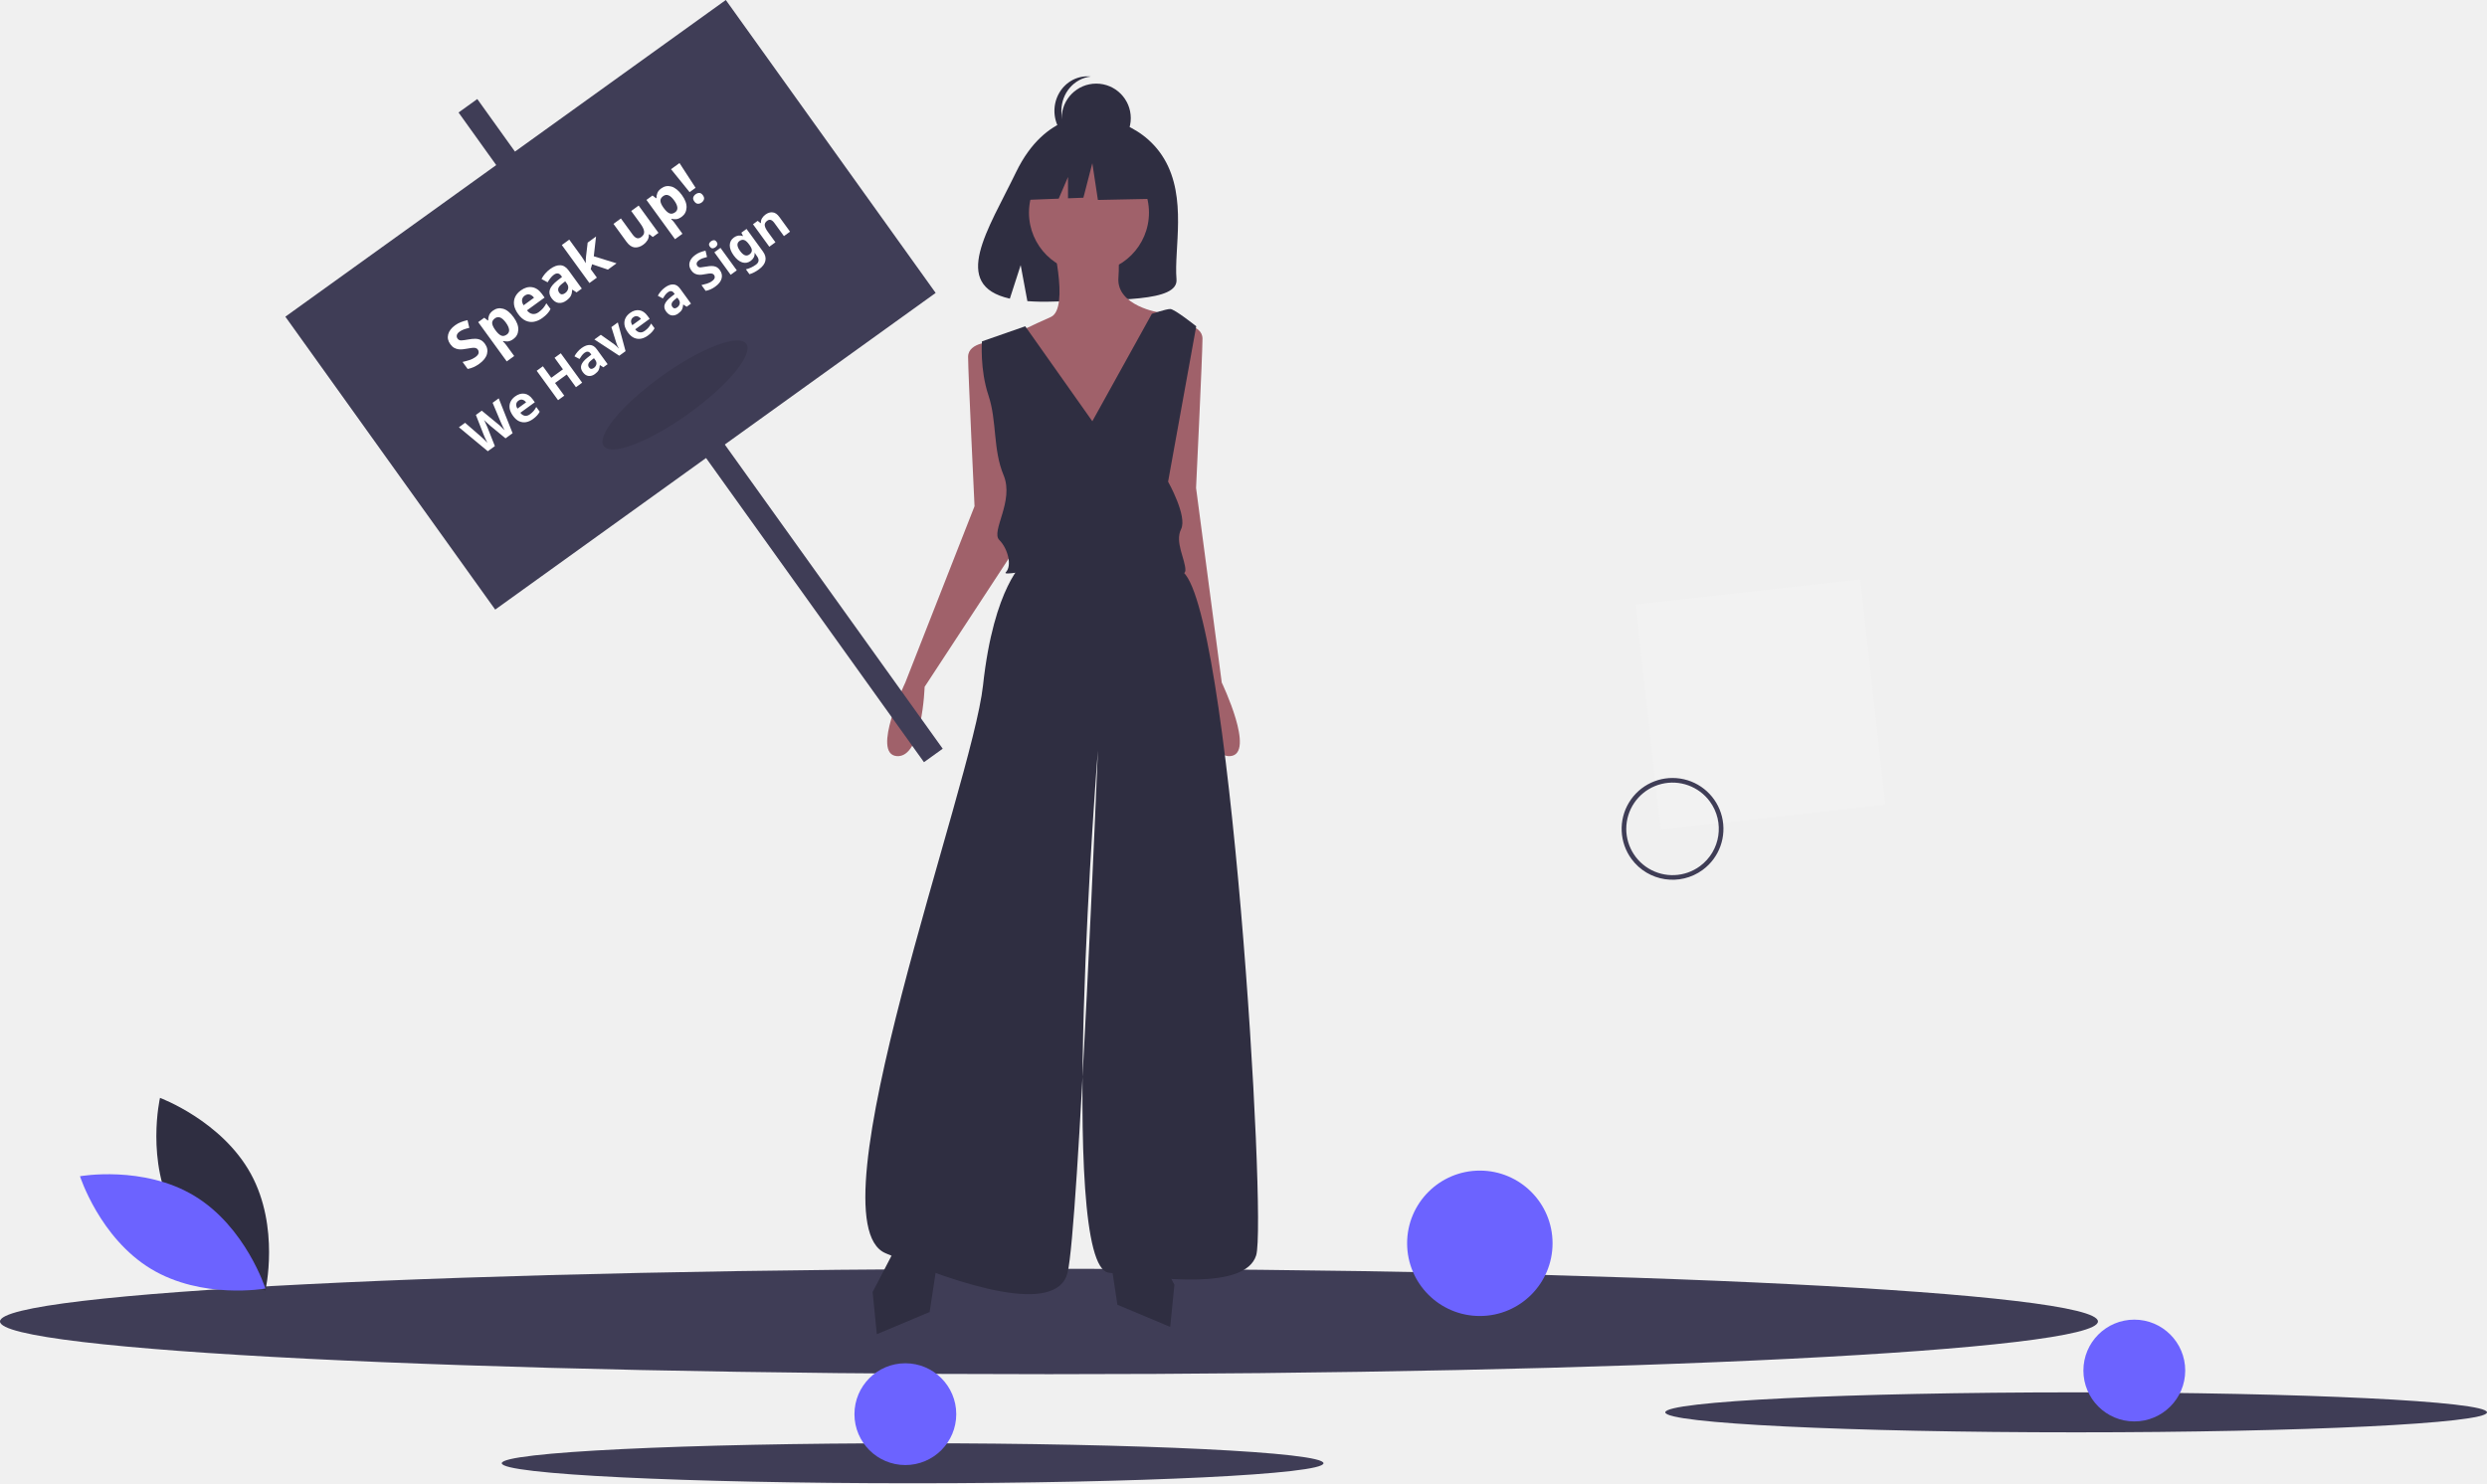
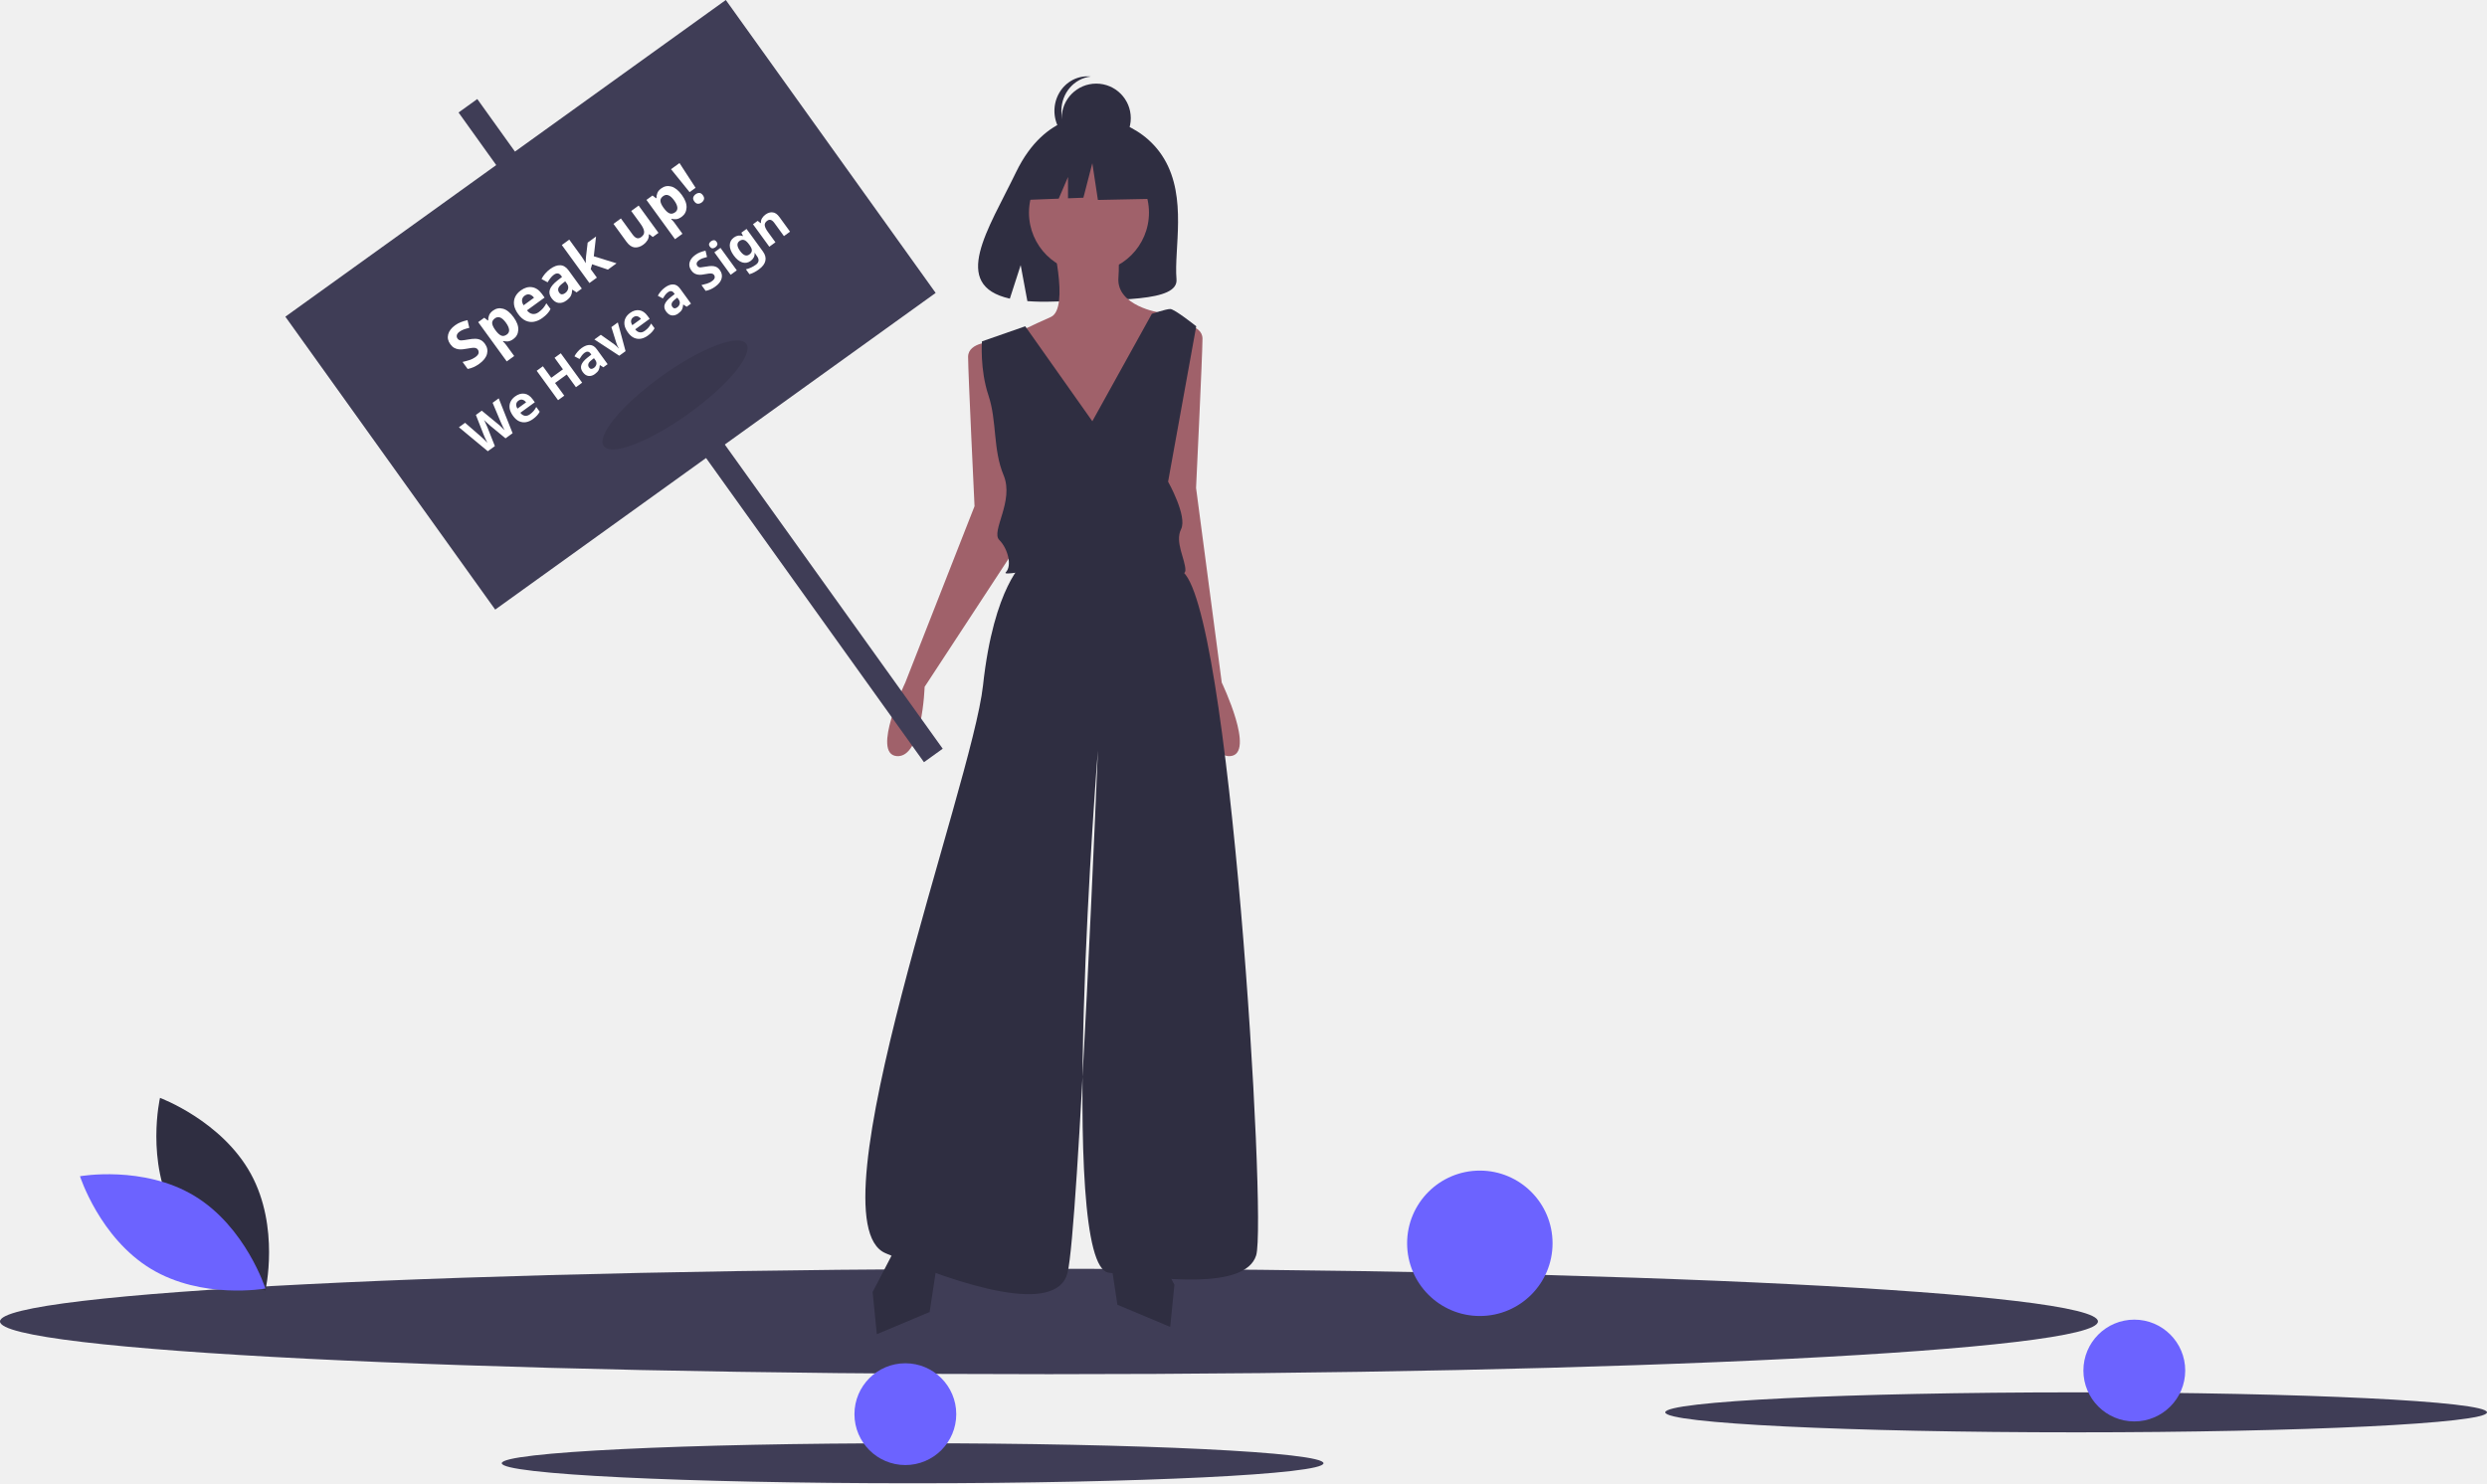
<svg xmlns="http://www.w3.org/2000/svg" width="684px" height="408px" viewBox="0 0 684 408" version="1.1">
  <g id="Main-Design" stroke="none" stroke-width="1" fill="none" fill-rule="evenodd">
    <g id="Booklov-Landing-Page" transform="translate(-472, -4838)">
      <g id="undraw_feeling_of_joy_ioj2" transform="translate(472, 4838)">
        <ellipse id="Oval" fill="#3F3D56" cx="288.5" cy="363.5" rx="288.5" ry="14.5" />
        <ellipse id="Oval" fill="#3F3D56" cx="571" cy="388.5" rx="113" ry="5.5" />
        <ellipse id="Oval" fill="#3F3D56" cx="251" cy="402.5" rx="113" ry="5.5" />
        <circle id="Oval" fill="#6C63FF" cx="249" cy="389" r="14" />
        <circle id="Oval" fill="#6C63FF" cx="407" cy="342" r="20" />
        <circle id="Oval" fill="#6C63FF" cx="587" cy="377" r="14" />
        <circle id="Oval" fill="#2F2E41" cx="301.5" cy="32.5" r="9.5" />
        <path d="M291.91,30.5 C291.91,25.641 295.401,21.565 300,21.054 C296.559,20.669 293.211,22.38 291.376,25.462 C289.541,28.544 289.541,32.456 291.376,35.538 C293.211,38.62 296.559,40.331 300,39.946 C295.401,39.435 291.91,35.359 291.91,30.5 Z" id="Path" fill="#2F2E41" />
        <path d="M320.178,43.697 C313.545,32.561 300.424,32.042 300.424,32.042 C300.424,32.042 287.638,30.417 279.436,47.377 C271.79,63.185 261.239,78.448 277.737,82.149 L280.717,72.932 L282.562,82.835 C284.911,83.003 287.268,83.043 289.621,82.955 C307.289,82.388 324.115,83.12 323.573,76.821 C322.853,68.446 326.559,54.412 320.178,43.697 Z" id="Path" fill="#2F2E41" />
        <path d="M289,64.4 C289,64.4 294.4,84.8 289,87.2 C283.6,89.6 280,91.4 280,91.4 L286,114.8 L298,128 L313,112.4 L319,93.8 L319,86 C319,86 307,84.2 307.6,76.4 C307.941,71.567 307.536,66.71 306.4,62 L289,64.4 Z" id="Path" fill="#A0616A" />
        <path d="M273.333,94 C273.333,94 266.256,94 266.256,98.167 C266.256,102.335 268.025,139.246 268.025,139.246 L248.991,187.745 C248.991,187.745 239.555,207.391 246.632,207.987 C253.709,208.582 254.299,188.936 254.299,188.936 L281,148.176 L273.333,94 Z" id="Path" fill="#A0616A" />
        <path d="M323.654,89 C323.654,89 330.719,89 330.719,93.165 C330.719,97.329 328.953,134.215 328.953,134.215 L336.018,187.759 C336.018,187.759 345.438,207.392 338.373,207.987 C331.308,208.582 330.719,188.949 330.719,188.949 L316,143.139 L323.654,89 Z" id="Path" fill="#A0616A" />
        <path d="M281.687,154.557 C281.687,154.557 273.34,161.115 270.359,188.536 C267.377,215.958 222.661,335.778 243.529,344.72 C264.396,353.662 290.63,362.008 293.611,350.085 C296.592,338.163 301.958,206.42 301.958,206.42 C301.958,206.42 290.63,348.297 304.94,350.085 C319.249,351.874 342.502,354.854 345.483,345.316 C348.464,335.778 338.159,164.095 324.829,156.942 C311.498,149.788 281.687,154.557 281.687,154.557 Z" id="Path" fill="#2F2E41" />
        <polygon id="Path" fill="#2F2E41" points="246.968 342 240 355.415 241.161 367 255.678 360.902 258 345.659" />
        <polygon id="Path" fill="#2F2E41" points="316.032 340 323 353.415 321.839 365 307.322 358.902 305 343.659" />
        <circle id="Oval" fill="#A0616A" cx="299.5" cy="58.5" r="16.5" />
        <path d="M300.426,115.875 L281.972,89.75 L270.066,93.906 C270.066,93.906 269.471,101.625 271.852,108.75 C274.233,115.875 273.043,123.593 276.019,130.718 C278.996,137.843 272.447,146.155 274.828,148.53 C277.21,150.905 278.4,155.655 276.614,157.436 C274.828,159.218 300.426,152.686 307.569,156.249 C314.713,159.811 326.024,159.811 326.024,156.843 C326.024,153.874 323.047,149.124 324.833,145.562 C326.619,141.999 321.261,132.499 321.261,132.499 L329,89.75 C329,89.75 323.047,85 321.857,85 C320.666,85 316.797,86.32 316.797,86.32 L300.426,115.875 Z" id="Path" fill="#2F2E41" />
        <polygon id="Path" fill="#2F2E41" points="316.386 42.742 303.491 36 285.684 38.758 282 55 291.171 54.648 293.734 48.681 293.734 54.55 297.965 54.387 300.421 44.887 301.956 55 317 54.693" />
-         <polygon id="Rectangle" fill="#F2F2F2" transform="translate(484.1818, 193.7931) rotate(83.6674) translate(-484.1818, -193.7931) " points="453.024 162.695 515.327 162.708 515.34 224.892 453.037 224.878" />
-         <path d="M448.722,236.299 C445.367,231.737 445.09,225.602 448.021,220.756 C450.951,215.91 456.512,213.307 462.109,214.16 C467.707,215.014 472.24,219.156 473.593,224.655 C474.947,230.154 472.856,235.928 468.294,239.283 C462.063,243.856 453.307,242.521 448.722,236.299 Z M470.252,220.461 C467.203,216.313 461.955,214.412 456.957,215.643 C451.959,216.874 448.194,220.995 447.418,226.085 C446.642,231.174 449.008,236.23 453.413,238.895 C457.818,241.56 463.393,241.308 467.54,238.258 C473.195,234.088 474.409,226.127 470.252,220.461 Z" id="Shape" fill="#3F3D56" fill-rule="nonzero" />
        <polygon id="Rectangle" fill="#3F3D56" transform="translate(192.6944, 118.4492) rotate(-35.66612) translate(-192.6944, -118.4492) " points="189.622 8.54 195.971 8.534 195.767 228.359 189.417 228.365" />
        <polygon id="Rectangle" fill="#3F3D56" transform="translate(167.9073, 83.84314) rotate(-35.66612) translate(-167.9073, -83.84314) " points="93.349 34.357 242.558 34.218 242.466 133.33 93.257 133.469" />
        <ellipse id="Oval" fill="#000000" opacity="0.1" transform="translate(185.6652, 108.6355) rotate(-35.66612) translate(-185.6652, -108.6355) " cx="185.665" cy="108.636" rx="24.127" ry="6.353" />
        <circle id="Oval" fill="#3F3D56" cx="150.5" cy="83.5" r="2.5" />
        <circle id="Oval" fill="#3F3D56" cx="171.5" cy="67.5" r="2.5" />
        <path d="M47.999,334.082 C56.005,348.717 72.995,355 72.995,355 C72.995,355 77.006,337.554 69.001,322.918 C60.995,308.283 44.005,302 44.005,302 C44.005,302 39.994,319.446 47.999,334.082 Z" id="Path" fill="#2F2E41" />
        <path d="M53.493,328.971 C67.576,337.502 73,354.446 73,354.446 C73,354.446 55.59,357.559 41.507,349.029 C27.424,340.498 22,323.554 22,323.554 C22,323.554 39.41,320.441 53.493,328.971 Z" id="Path" fill="#6C63FF" />
        <text id="Speak-up!-We-Have-a" transform="translate(166.4187, 77.81918) rotate(-36) translate(-166.4187, -77.81918) " font-family="Krungthep" font-size="17" font-weight="bold" fill="#FFFFFF">
          <tspan x="121.146" y="75.319">Speak up!</tspan>
          <tspan x="211.691" y="75.319" font-size="14" />
          <tspan x="110.553" y="96.319" font-size="14">We Have a Sign</tspan>
        </text>
      </g>
    </g>
  </g>
</svg>
